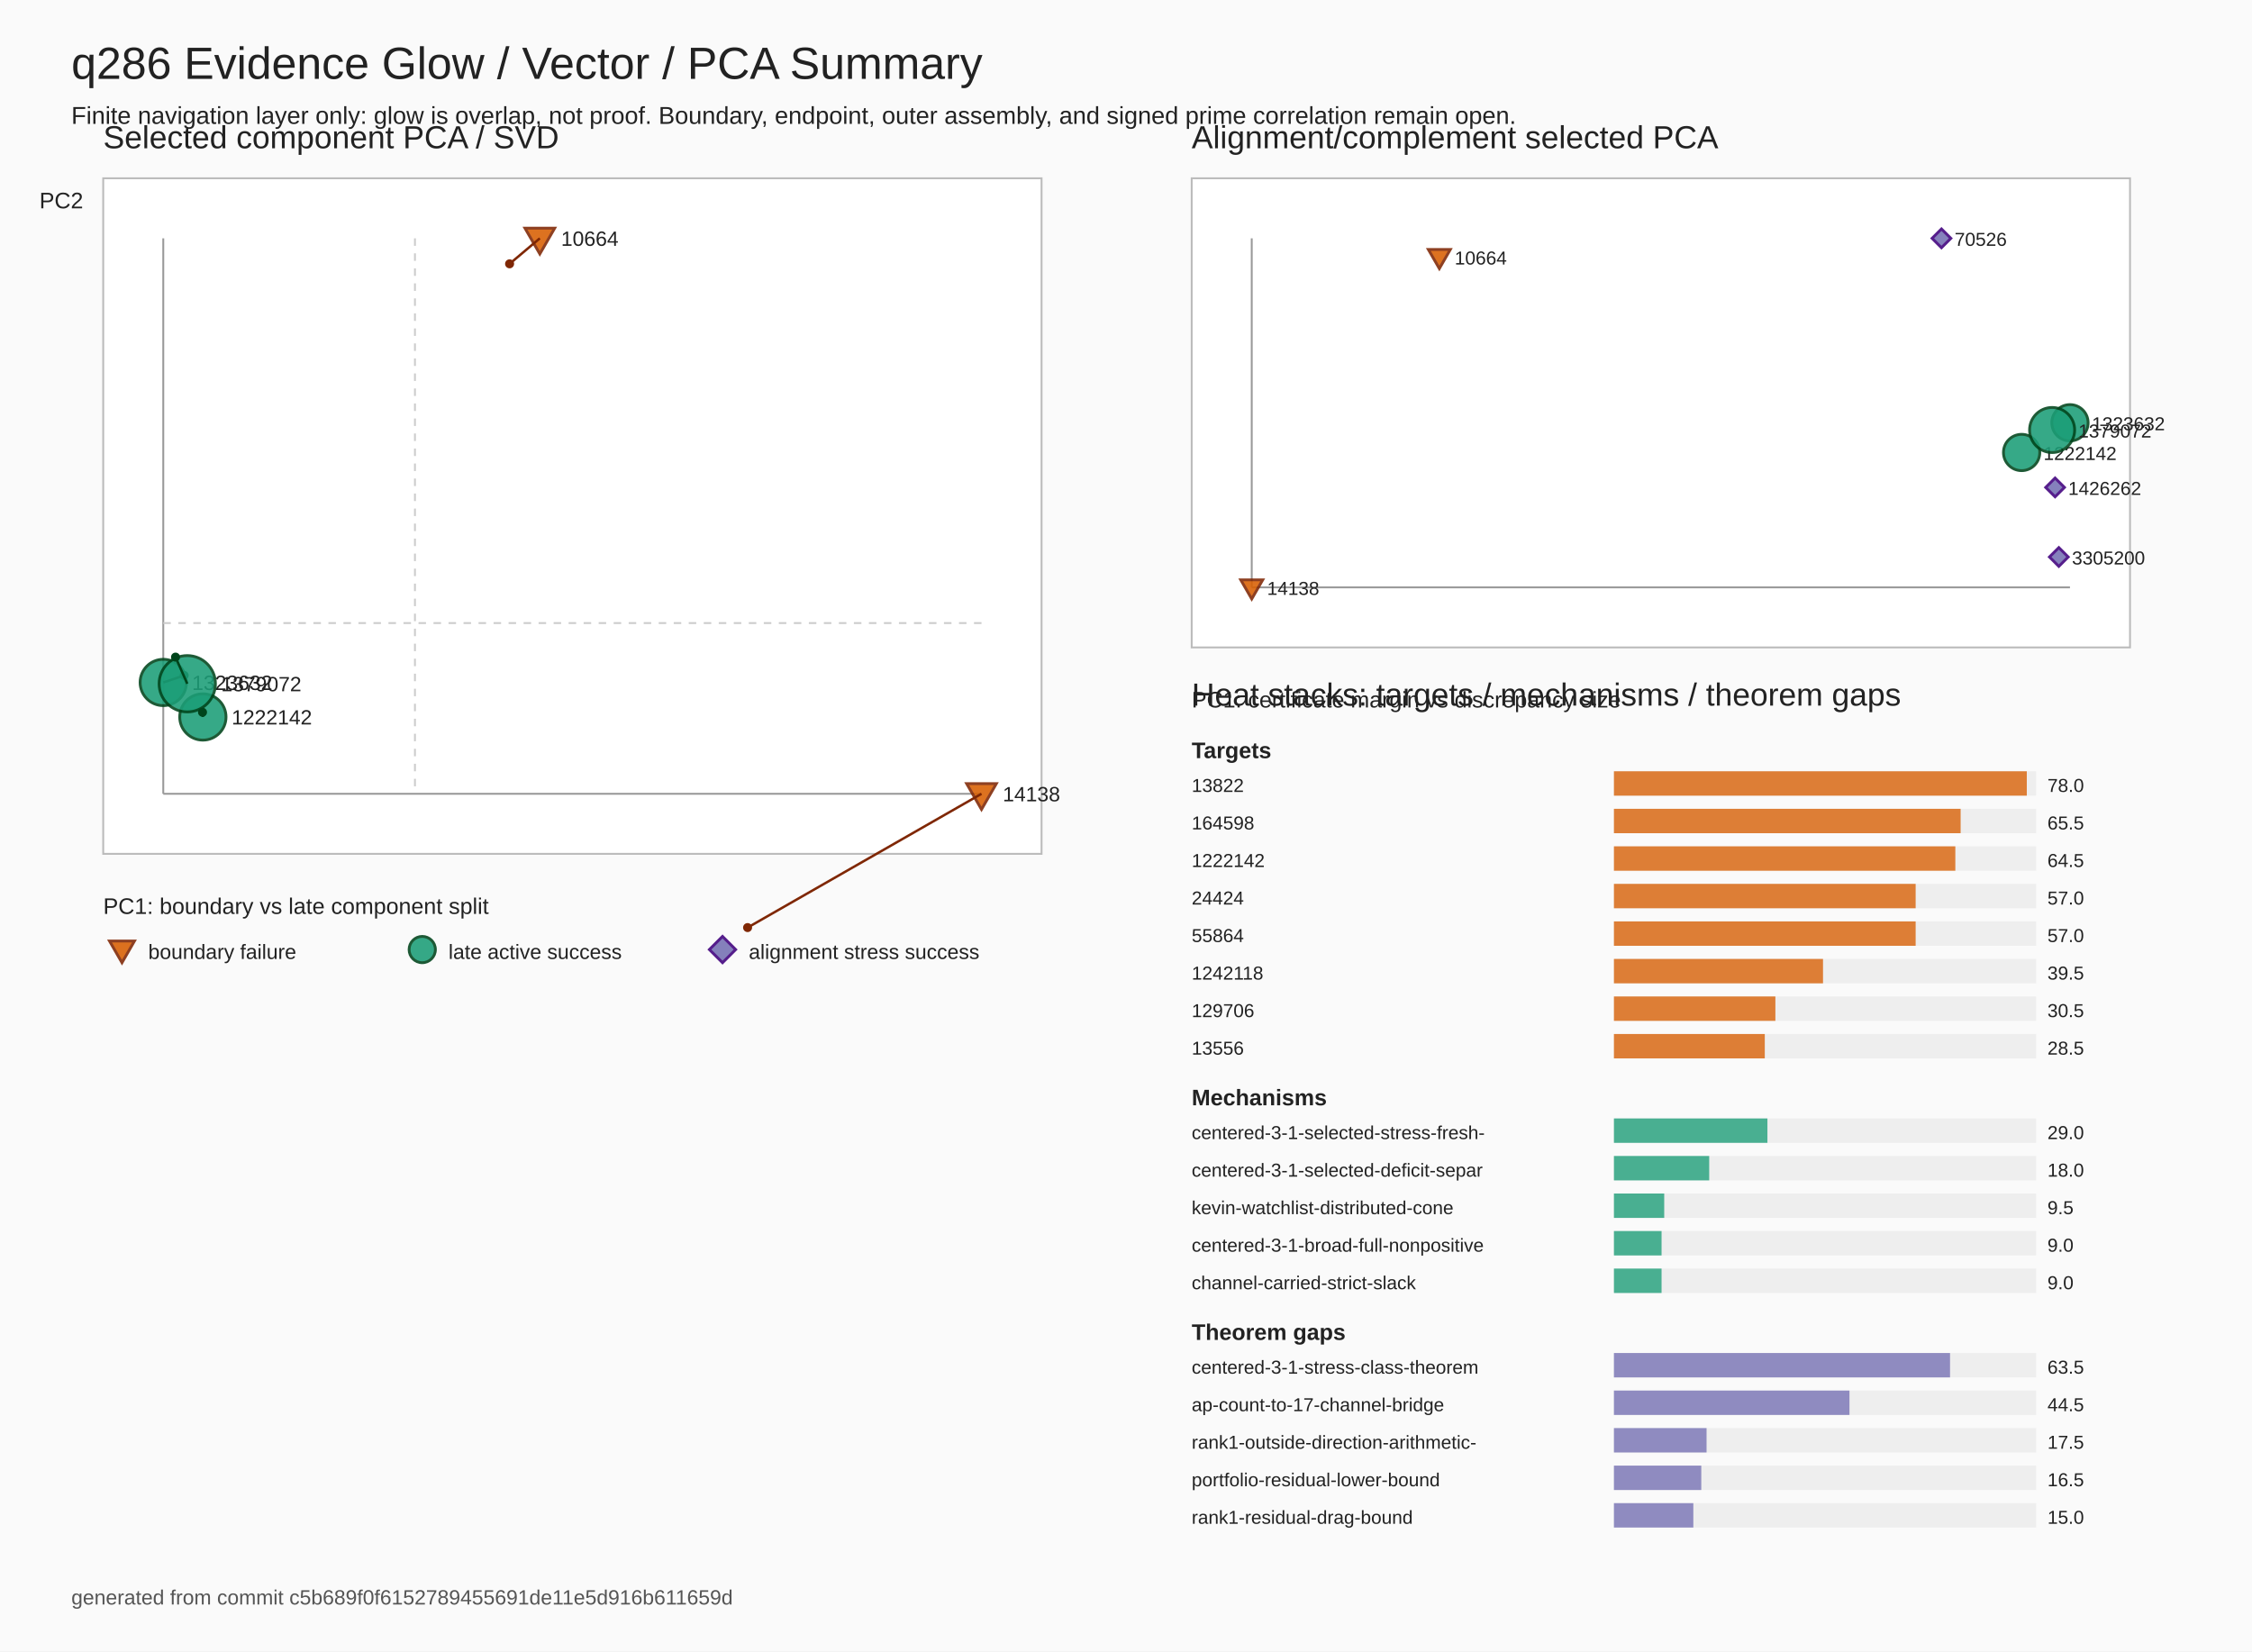
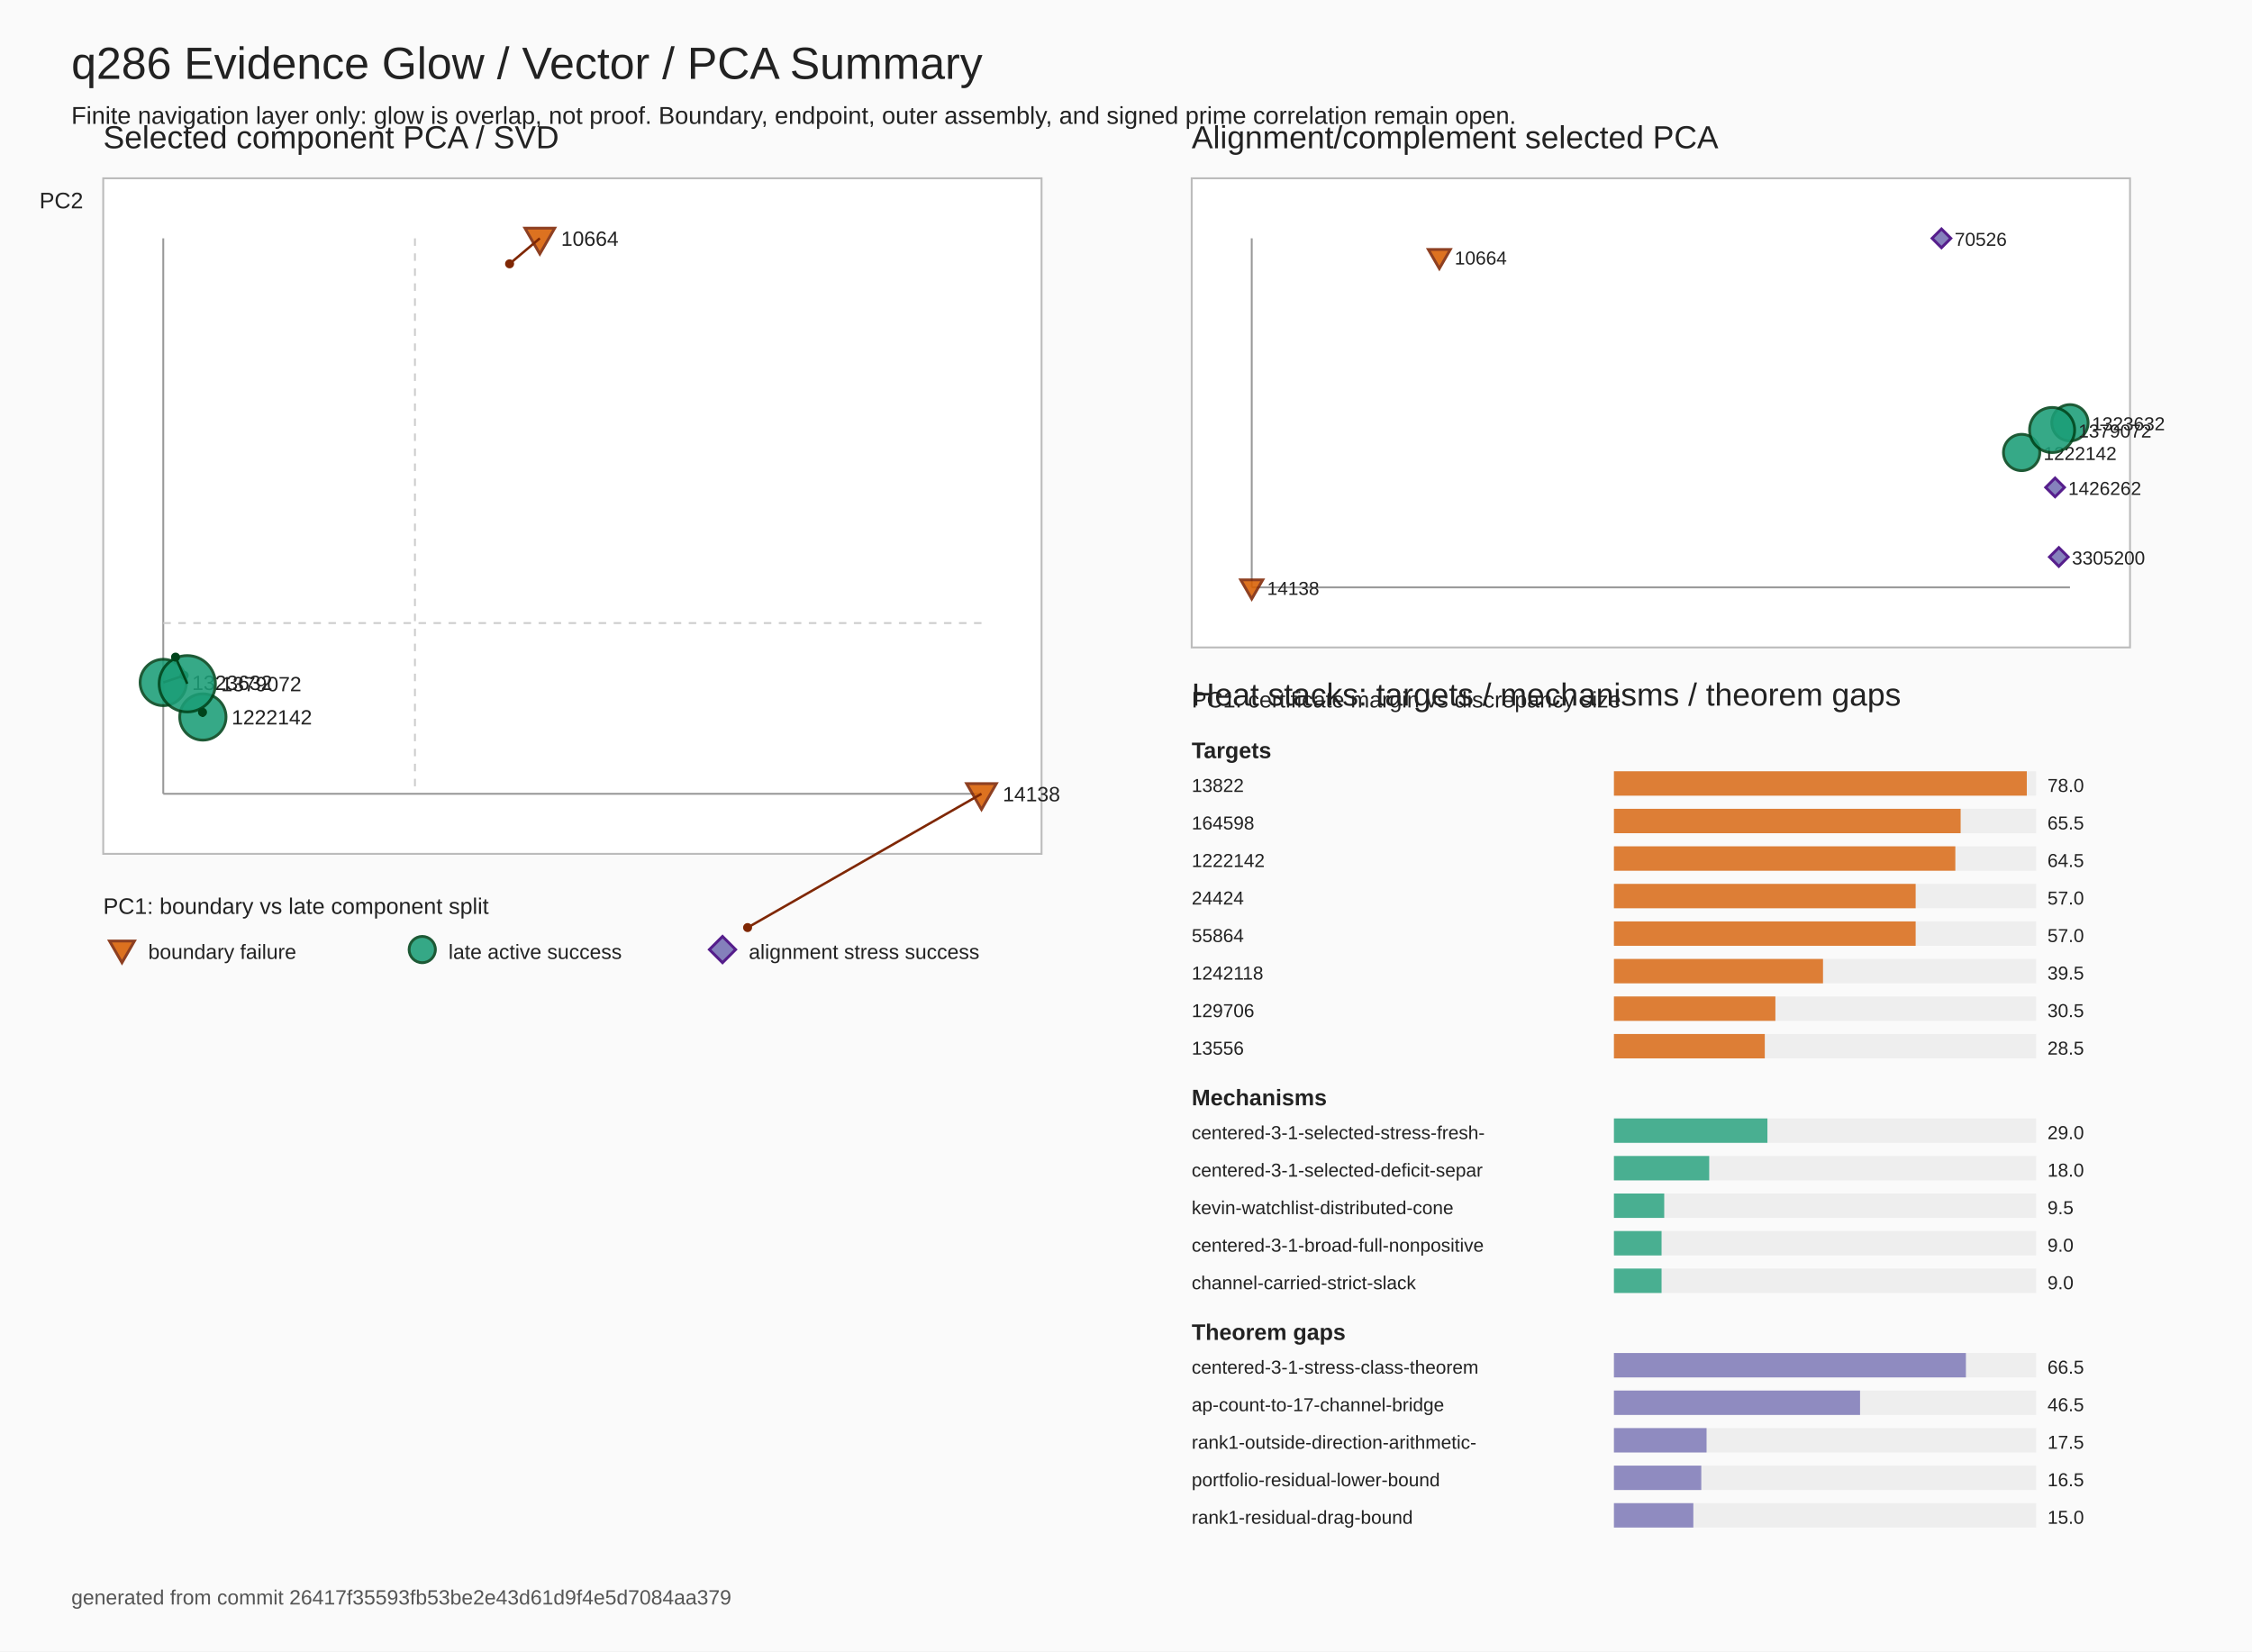
<svg xmlns="http://www.w3.org/2000/svg" width="1200" height="880" viewBox="0 0 1200 880" role="img" aria-labelledby="title desc">
  <rect x="0.00" y="0.00" width="1200.00" height="880.00" fill="#fafafa" stroke="none" opacity="1.0" />
  <text x="38.00" y="42.00" font-size="24" font-family="Arial, sans-serif" font-weight="500" text-anchor="start" fill="#222">q286 Evidence Glow / Vector / PCA Summary</text>
  <text x="38.00" y="66.00" font-size="13" font-family="Arial, sans-serif" font-weight="400" text-anchor="start" fill="#222">Finite navigation layer only: glow is overlap, not proof. Boundary, endpoint, outer assembly, and signed prime correlation remain open.</text>
-   <text x="38.00" y="855.00" font-size="11" font-family="Arial, sans-serif" font-weight="400" text-anchor="start" fill="#555">generated from commit c5b689f0f6152789455691de11e5d916b611659d</text>
+   <text x="38.00" y="855.00" font-size="11" font-family="Arial, sans-serif" font-weight="400" text-anchor="start" fill="#555">generated from commit 26417f35593fb53be2e43d61d9f4e5d7084aa379</text>
  <rect x="55.00" y="95.00" width="500.00" height="360.00" fill="#ffffff" stroke="#bbbbbb" opacity="1.0" />
  <text x="55.00" y="79.00" font-size="17" font-family="Arial, sans-serif" font-weight="500" text-anchor="start" fill="#222">Selected component PCA / SVD</text>
  <text x="55.00" y="487.00" font-size="12" font-family="Arial, sans-serif" font-weight="400" text-anchor="start" fill="#222">PC1: boundary vs late component split</text>
  <text x="21.00" y="111.00" font-size="12" font-family="Arial, sans-serif" font-weight="400" text-anchor="start" fill="#222">PC2</text>
  <line x1="87.00" y1="423.00" x2="523.00" y2="423.00" stroke="#999" stroke-width="1" />
  <line x1="87.00" y1="127.00" x2="87.00" y2="423.00" stroke="#999" stroke-width="1" />
  <line x1="221.11" y1="127.00" x2="221.11" y2="423.00" stroke="#cccccc" stroke-width="1" stroke-dasharray="4 4" />
  <line x1="87.00" y1="332.02" x2="523.00" y2="332.02" stroke="#cccccc" stroke-width="1" stroke-dasharray="4 4" />
  <polygon points="287.65,135.33 279.73,121.58 295.57,121.58" fill="#d95f02" stroke="#7f2704" stroke-width="1.5" opacity="0.88" />
  <text x="298.98" y="131.00" font-size="11" font-family="Arial, sans-serif" font-weight="400" text-anchor="start" fill="#222">10664</text>
  <line x1="287.65" y1="127.00" x2="271.54" y2="140.59" stroke="#7f2704" stroke-width="1.3" />
  <circle cx="271.54" cy="140.59" r="2.4" fill="#7f2704" />
  <polygon points="523.00,431.33 515.08,417.58 530.92,417.58" fill="#d95f02" stroke="#7f2704" stroke-width="1.5" opacity="0.88" />
  <text x="534.33" y="427.00" font-size="11" font-family="Arial, sans-serif" font-weight="400" text-anchor="start" fill="#222">14138</text>
  <line x1="523.00" y1="423.00" x2="398.36" y2="494.29" stroke="#7f2704" stroke-width="1.3" />
  <circle cx="398.36" cy="494.29" r="2.4" fill="#7f2704" />
  <circle cx="108.10" cy="382.06" r="12.33" fill="#1b9e77" stroke="#00441b" stroke-width="1.5" opacity="0.88" />
  <text x="123.43" y="386.06" font-size="11" font-family="Arial, sans-serif" font-weight="400" text-anchor="start" fill="#222">1222142</text>
  <line x1="108.10" y1="382.06" x2="107.91" y2="379.54" stroke="#00441b" stroke-width="1.3" />
  <circle cx="107.91" cy="379.54" r="2.4" fill="#00441b" />
  <circle cx="87.00" cy="363.67" r="12.33" fill="#1b9e77" stroke="#00441b" stroke-width="1.5" opacity="0.88" />
  <text x="102.33" y="367.67" font-size="11" font-family="Arial, sans-serif" font-weight="400" text-anchor="start" fill="#222">1323632</text>
  <line x1="87.00" y1="363.67" x2="98.13" y2="359.93" stroke="#00441b" stroke-width="1.3" />
  <circle cx="98.13" cy="359.93" r="2.4" fill="#00441b" />
  <circle cx="99.79" cy="364.36" r="15.00" fill="#1b9e77" stroke="#00441b" stroke-width="1.5" opacity="0.88" />
  <text x="117.79" y="368.36" font-size="11" font-family="Arial, sans-serif" font-weight="400" text-anchor="start" fill="#222">1379072</text>
  <line x1="99.79" y1="364.36" x2="93.53" y2="350.16" stroke="#00441b" stroke-width="1.3" />
  <circle cx="93.53" cy="350.16" r="2.4" fill="#00441b" />
  <polygon points="65.00,513.00 58.35,501.45 71.65,501.45" fill="#d95f02" stroke="#7f2704" stroke-width="1.5" opacity="0.88" />
  <text x="79.00" y="511.00" font-size="11" font-family="Arial, sans-serif" font-weight="400" text-anchor="start" fill="#222">boundary failure</text>
  <circle cx="225.00" cy="506.00" r="7.00" fill="#1b9e77" stroke="#00441b" stroke-width="1.5" opacity="0.88" />
  <text x="239.00" y="511.00" font-size="11" font-family="Arial, sans-serif" font-weight="400" text-anchor="start" fill="#222">late active success</text>
  <polygon points="385.00,499.00 392.00,506.00 385.00,513.00 378.00,506.00" fill="#7570b3" stroke="#3f007d" stroke-width="1.5" opacity="0.88" />
  <text x="399.00" y="511.00" font-size="11" font-family="Arial, sans-serif" font-weight="400" text-anchor="start" fill="#222">alignment stress success</text>
  <rect x="635.00" y="95.00" width="500.00" height="250.00" fill="#ffffff" stroke="#bbbbbb" opacity="1.0" />
  <text x="635.00" y="79.00" font-size="17" font-family="Arial, sans-serif" font-weight="500" text-anchor="start" fill="#222">Alignment/complement selected PCA</text>
  <text x="635.00" y="377.00" font-size="12" font-family="Arial, sans-serif" font-weight="400" text-anchor="start" fill="#222">PC1: certificate margin vs discrepancy size</text>
  <line x1="667.00" y1="313.00" x2="1103.00" y2="313.00" stroke="#999" stroke-width="1" />
  <line x1="667.00" y1="127.00" x2="667.00" y2="313.00" stroke="#999" stroke-width="1" />
  <polygon points="766.97,143.12 761.11,132.95 772.82,132.95" fill="#d95f02" stroke="#7f2704" stroke-width="1.5" opacity="0.88" />
  <text x="775.13" y="140.95" font-size="10" font-family="Arial, sans-serif" font-weight="400" text-anchor="start" fill="#222">10664</text>
  <polygon points="667.00,319.17 661.14,308.99 672.86,308.99" fill="#d95f02" stroke="#7f2704" stroke-width="1.5" opacity="0.88" />
  <text x="675.17" y="317.00" font-size="10" font-family="Arial, sans-serif" font-weight="400" text-anchor="start" fill="#222">14138</text>
  <polygon points="1034.53,122.00 1039.53,127.00 1034.53,132.00 1029.53,127.00" fill="#7570b3" stroke="#3f007d" stroke-width="1.5" opacity="0.88" />
  <text x="1041.53" y="131.00" font-size="10" font-family="Arial, sans-serif" font-weight="400" text-anchor="start" fill="#222">70526</text>
  <circle cx="1077.24" cy="241.12" r="9.67" fill="#1b9e77" stroke="#00441b" stroke-width="1.5" opacity="0.88" />
  <text x="1088.91" y="245.12" font-size="10" font-family="Arial, sans-serif" font-weight="400" text-anchor="start" fill="#222">1222142</text>
  <circle cx="1103.00" cy="225.29" r="9.67" fill="#1b9e77" stroke="#00441b" stroke-width="1.5" opacity="0.88" />
  <text x="1114.67" y="229.29" font-size="10" font-family="Arial, sans-serif" font-weight="400" text-anchor="start" fill="#222">1323632</text>
  <circle cx="1093.49" cy="229.14" r="12.00" fill="#1b9e77" stroke="#00441b" stroke-width="1.5" opacity="0.88" />
  <text x="1107.49" y="233.14" font-size="10" font-family="Arial, sans-serif" font-weight="400" text-anchor="start" fill="#222">1379072</text>
  <polygon points="1095.07,254.73 1100.07,259.73 1095.07,264.73 1090.07,259.73" fill="#7570b3" stroke="#3f007d" stroke-width="1.5" opacity="0.88" />
  <text x="1102.07" y="263.73" font-size="10" font-family="Arial, sans-serif" font-weight="400" text-anchor="start" fill="#222">1426262</text>
  <polygon points="1097.07,291.80 1102.07,296.80 1097.07,301.80 1092.07,296.80" fill="#7570b3" stroke="#3f007d" stroke-width="1.5" opacity="0.88" />
  <text x="1104.07" y="300.80" font-size="10" font-family="Arial, sans-serif" font-weight="400" text-anchor="start" fill="#222">3305200</text>
  <text x="635.00" y="376.00" font-size="17" font-family="Arial, sans-serif" font-weight="500" text-anchor="start" fill="#222">Heat stacks: targets / mechanisms / theorem gaps</text>
  <text x="635.00" y="404.00" font-size="12" font-family="Arial, sans-serif" font-weight="600" text-anchor="start" fill="#222">Targets</text>
  <text x="635.00" y="422.00" font-size="10" font-family="Arial, sans-serif" font-weight="400" text-anchor="start" fill="#222">13822</text>
  <rect x="860.00" y="411.00" width="225.00" height="13.00" fill="#eeeeee" stroke="none" opacity="1.0" />
  <rect x="860.00" y="411.00" width="220.00" height="13.00" fill="#d95f02" stroke="none" opacity="0.78" />
  <text x="1091.00" y="422.00" font-size="10" font-family="Arial, sans-serif" font-weight="400" text-anchor="start" fill="#222">78.0</text>
  <text x="635.00" y="442.00" font-size="10" font-family="Arial, sans-serif" font-weight="400" text-anchor="start" fill="#222">164598</text>
  <rect x="860.00" y="431.00" width="225.00" height="13.00" fill="#eeeeee" stroke="none" opacity="1.0" />
  <rect x="860.00" y="431.00" width="184.74" height="13.00" fill="#d95f02" stroke="none" opacity="0.78" />
  <text x="1091.00" y="442.00" font-size="10" font-family="Arial, sans-serif" font-weight="400" text-anchor="start" fill="#222">65.5</text>
  <text x="635.00" y="462.00" font-size="10" font-family="Arial, sans-serif" font-weight="400" text-anchor="start" fill="#222">1222142</text>
  <rect x="860.00" y="451.00" width="225.00" height="13.00" fill="#eeeeee" stroke="none" opacity="1.0" />
  <rect x="860.00" y="451.00" width="181.92" height="13.00" fill="#d95f02" stroke="none" opacity="0.78" />
  <text x="1091.00" y="462.00" font-size="10" font-family="Arial, sans-serif" font-weight="400" text-anchor="start" fill="#222">64.5</text>
  <text x="635.00" y="482.00" font-size="10" font-family="Arial, sans-serif" font-weight="400" text-anchor="start" fill="#222">24424</text>
  <rect x="860.00" y="471.00" width="225.00" height="13.00" fill="#eeeeee" stroke="none" opacity="1.0" />
  <rect x="860.00" y="471.00" width="160.77" height="13.00" fill="#d95f02" stroke="none" opacity="0.78" />
  <text x="1091.00" y="482.00" font-size="10" font-family="Arial, sans-serif" font-weight="400" text-anchor="start" fill="#222">57.0</text>
  <text x="635.00" y="502.00" font-size="10" font-family="Arial, sans-serif" font-weight="400" text-anchor="start" fill="#222">55864</text>
  <rect x="860.00" y="491.00" width="225.00" height="13.00" fill="#eeeeee" stroke="none" opacity="1.0" />
  <rect x="860.00" y="491.00" width="160.77" height="13.00" fill="#d95f02" stroke="none" opacity="0.78" />
  <text x="1091.00" y="502.00" font-size="10" font-family="Arial, sans-serif" font-weight="400" text-anchor="start" fill="#222">57.0</text>
  <text x="635.00" y="522.00" font-size="10" font-family="Arial, sans-serif" font-weight="400" text-anchor="start" fill="#222">1242118</text>
  <rect x="860.00" y="511.00" width="225.00" height="13.00" fill="#eeeeee" stroke="none" opacity="1.0" />
  <rect x="860.00" y="511.00" width="111.41" height="13.00" fill="#d95f02" stroke="none" opacity="0.78" />
  <text x="1091.00" y="522.00" font-size="10" font-family="Arial, sans-serif" font-weight="400" text-anchor="start" fill="#222">39.5</text>
  <text x="635.00" y="542.00" font-size="10" font-family="Arial, sans-serif" font-weight="400" text-anchor="start" fill="#222">129706</text>
  <rect x="860.00" y="531.00" width="225.00" height="13.00" fill="#eeeeee" stroke="none" opacity="1.0" />
  <rect x="860.00" y="531.00" width="86.03" height="13.00" fill="#d95f02" stroke="none" opacity="0.78" />
  <text x="1091.00" y="542.00" font-size="10" font-family="Arial, sans-serif" font-weight="400" text-anchor="start" fill="#222">30.5</text>
  <text x="635.00" y="562.00" font-size="10" font-family="Arial, sans-serif" font-weight="400" text-anchor="start" fill="#222">13556</text>
  <rect x="860.00" y="551.00" width="225.00" height="13.00" fill="#eeeeee" stroke="none" opacity="1.0" />
  <rect x="860.00" y="551.00" width="80.38" height="13.00" fill="#d95f02" stroke="none" opacity="0.78" />
  <text x="1091.00" y="562.00" font-size="10" font-family="Arial, sans-serif" font-weight="400" text-anchor="start" fill="#222">28.5</text>
  <text x="635.00" y="589.00" font-size="12" font-family="Arial, sans-serif" font-weight="600" text-anchor="start" fill="#222">Mechanisms</text>
  <text x="635.00" y="607.00" font-size="10" font-family="Arial, sans-serif" font-weight="400" text-anchor="start" fill="#222">centered-3-1-selected-stress-fresh-</text>
  <rect x="860.00" y="596.00" width="225.00" height="13.00" fill="#eeeeee" stroke="none" opacity="1.0" />
  <rect x="860.00" y="596.00" width="81.79" height="13.00" fill="#1b9e77" stroke="none" opacity="0.78" />
  <text x="1091.00" y="607.00" font-size="10" font-family="Arial, sans-serif" font-weight="400" text-anchor="start" fill="#222">29.0</text>
  <text x="635.00" y="627.00" font-size="10" font-family="Arial, sans-serif" font-weight="400" text-anchor="start" fill="#222">centered-3-1-selected-deficit-separ</text>
  <rect x="860.00" y="616.00" width="225.00" height="13.00" fill="#eeeeee" stroke="none" opacity="1.0" />
  <rect x="860.00" y="616.00" width="50.77" height="13.00" fill="#1b9e77" stroke="none" opacity="0.78" />
  <text x="1091.00" y="627.00" font-size="10" font-family="Arial, sans-serif" font-weight="400" text-anchor="start" fill="#222">18.0</text>
  <text x="635.00" y="647.00" font-size="10" font-family="Arial, sans-serif" font-weight="400" text-anchor="start" fill="#222">kevin-watchlist-distributed-cone</text>
  <rect x="860.00" y="636.00" width="225.00" height="13.00" fill="#eeeeee" stroke="none" opacity="1.0" />
  <rect x="860.00" y="636.00" width="26.79" height="13.00" fill="#1b9e77" stroke="none" opacity="0.78" />
  <text x="1091.00" y="647.00" font-size="10" font-family="Arial, sans-serif" font-weight="400" text-anchor="start" fill="#222">9.5</text>
  <text x="635.00" y="667.00" font-size="10" font-family="Arial, sans-serif" font-weight="400" text-anchor="start" fill="#222">centered-3-1-broad-full-nonpositive</text>
  <rect x="860.00" y="656.00" width="225.00" height="13.00" fill="#eeeeee" stroke="none" opacity="1.0" />
  <rect x="860.00" y="656.00" width="25.38" height="13.00" fill="#1b9e77" stroke="none" opacity="0.78" />
  <text x="1091.00" y="667.00" font-size="10" font-family="Arial, sans-serif" font-weight="400" text-anchor="start" fill="#222">9.0</text>
  <text x="635.00" y="687.00" font-size="10" font-family="Arial, sans-serif" font-weight="400" text-anchor="start" fill="#222">channel-carried-strict-slack</text>
  <rect x="860.00" y="676.00" width="225.00" height="13.00" fill="#eeeeee" stroke="none" opacity="1.0" />
  <rect x="860.00" y="676.00" width="25.38" height="13.00" fill="#1b9e77" stroke="none" opacity="0.78" />
  <text x="1091.00" y="687.00" font-size="10" font-family="Arial, sans-serif" font-weight="400" text-anchor="start" fill="#222">9.0</text>
  <text x="635.00" y="714.00" font-size="12" font-family="Arial, sans-serif" font-weight="600" text-anchor="start" fill="#222">Theorem gaps</text>
  <text x="635.00" y="732.00" font-size="10" font-family="Arial, sans-serif" font-weight="400" text-anchor="start" fill="#222">centered-3-1-stress-class-theorem</text>
  <rect x="860.00" y="721.00" width="225.00" height="13.00" fill="#eeeeee" stroke="none" opacity="1.0" />
-   <rect x="860.00" y="721.00" width="179.10" height="13.00" fill="#7570b3" stroke="none" opacity="0.78" />
-   <text x="1091.00" y="732.00" font-size="10" font-family="Arial, sans-serif" font-weight="400" text-anchor="start" fill="#222">63.5</text>
+   <rect x="860.00" y="721.00" width="187.56" height="13.00" fill="#7570b3" stroke="none" opacity="0.78" />
+   <text x="1091.00" y="732.00" font-size="10" font-family="Arial, sans-serif" font-weight="400" text-anchor="start" fill="#222">66.5</text>
  <text x="635.00" y="752.00" font-size="10" font-family="Arial, sans-serif" font-weight="400" text-anchor="start" fill="#222">ap-count-to-17-channel-bridge</text>
  <rect x="860.00" y="741.00" width="225.00" height="13.00" fill="#eeeeee" stroke="none" opacity="1.0" />
-   <rect x="860.00" y="741.00" width="125.51" height="13.00" fill="#7570b3" stroke="none" opacity="0.78" />
-   <text x="1091.00" y="752.00" font-size="10" font-family="Arial, sans-serif" font-weight="400" text-anchor="start" fill="#222">44.5</text>
+   <rect x="860.00" y="741.00" width="131.15" height="13.00" fill="#7570b3" stroke="none" opacity="0.78" />
+   <text x="1091.00" y="752.00" font-size="10" font-family="Arial, sans-serif" font-weight="400" text-anchor="start" fill="#222">46.5</text>
  <text x="635.00" y="772.00" font-size="10" font-family="Arial, sans-serif" font-weight="400" text-anchor="start" fill="#222">rank1-outside-direction-arithmetic-</text>
  <rect x="860.00" y="761.00" width="225.00" height="13.00" fill="#eeeeee" stroke="none" opacity="1.0" />
  <rect x="860.00" y="761.00" width="49.36" height="13.00" fill="#7570b3" stroke="none" opacity="0.78" />
  <text x="1091.00" y="772.00" font-size="10" font-family="Arial, sans-serif" font-weight="400" text-anchor="start" fill="#222">17.5</text>
  <text x="635.00" y="792.00" font-size="10" font-family="Arial, sans-serif" font-weight="400" text-anchor="start" fill="#222">portfolio-residual-lower-bound</text>
  <rect x="860.00" y="781.00" width="225.00" height="13.00" fill="#eeeeee" stroke="none" opacity="1.0" />
  <rect x="860.00" y="781.00" width="46.54" height="13.00" fill="#7570b3" stroke="none" opacity="0.78" />
  <text x="1091.00" y="792.00" font-size="10" font-family="Arial, sans-serif" font-weight="400" text-anchor="start" fill="#222">16.5</text>
  <text x="635.00" y="812.00" font-size="10" font-family="Arial, sans-serif" font-weight="400" text-anchor="start" fill="#222">rank1-residual-drag-bound</text>
  <rect x="860.00" y="801.00" width="225.00" height="13.00" fill="#eeeeee" stroke="none" opacity="1.0" />
  <rect x="860.00" y="801.00" width="42.31" height="13.00" fill="#7570b3" stroke="none" opacity="0.78" />
  <text x="1091.00" y="812.00" font-size="10" font-family="Arial, sans-serif" font-weight="400" text-anchor="start" fill="#222">15.0</text>
</svg>
